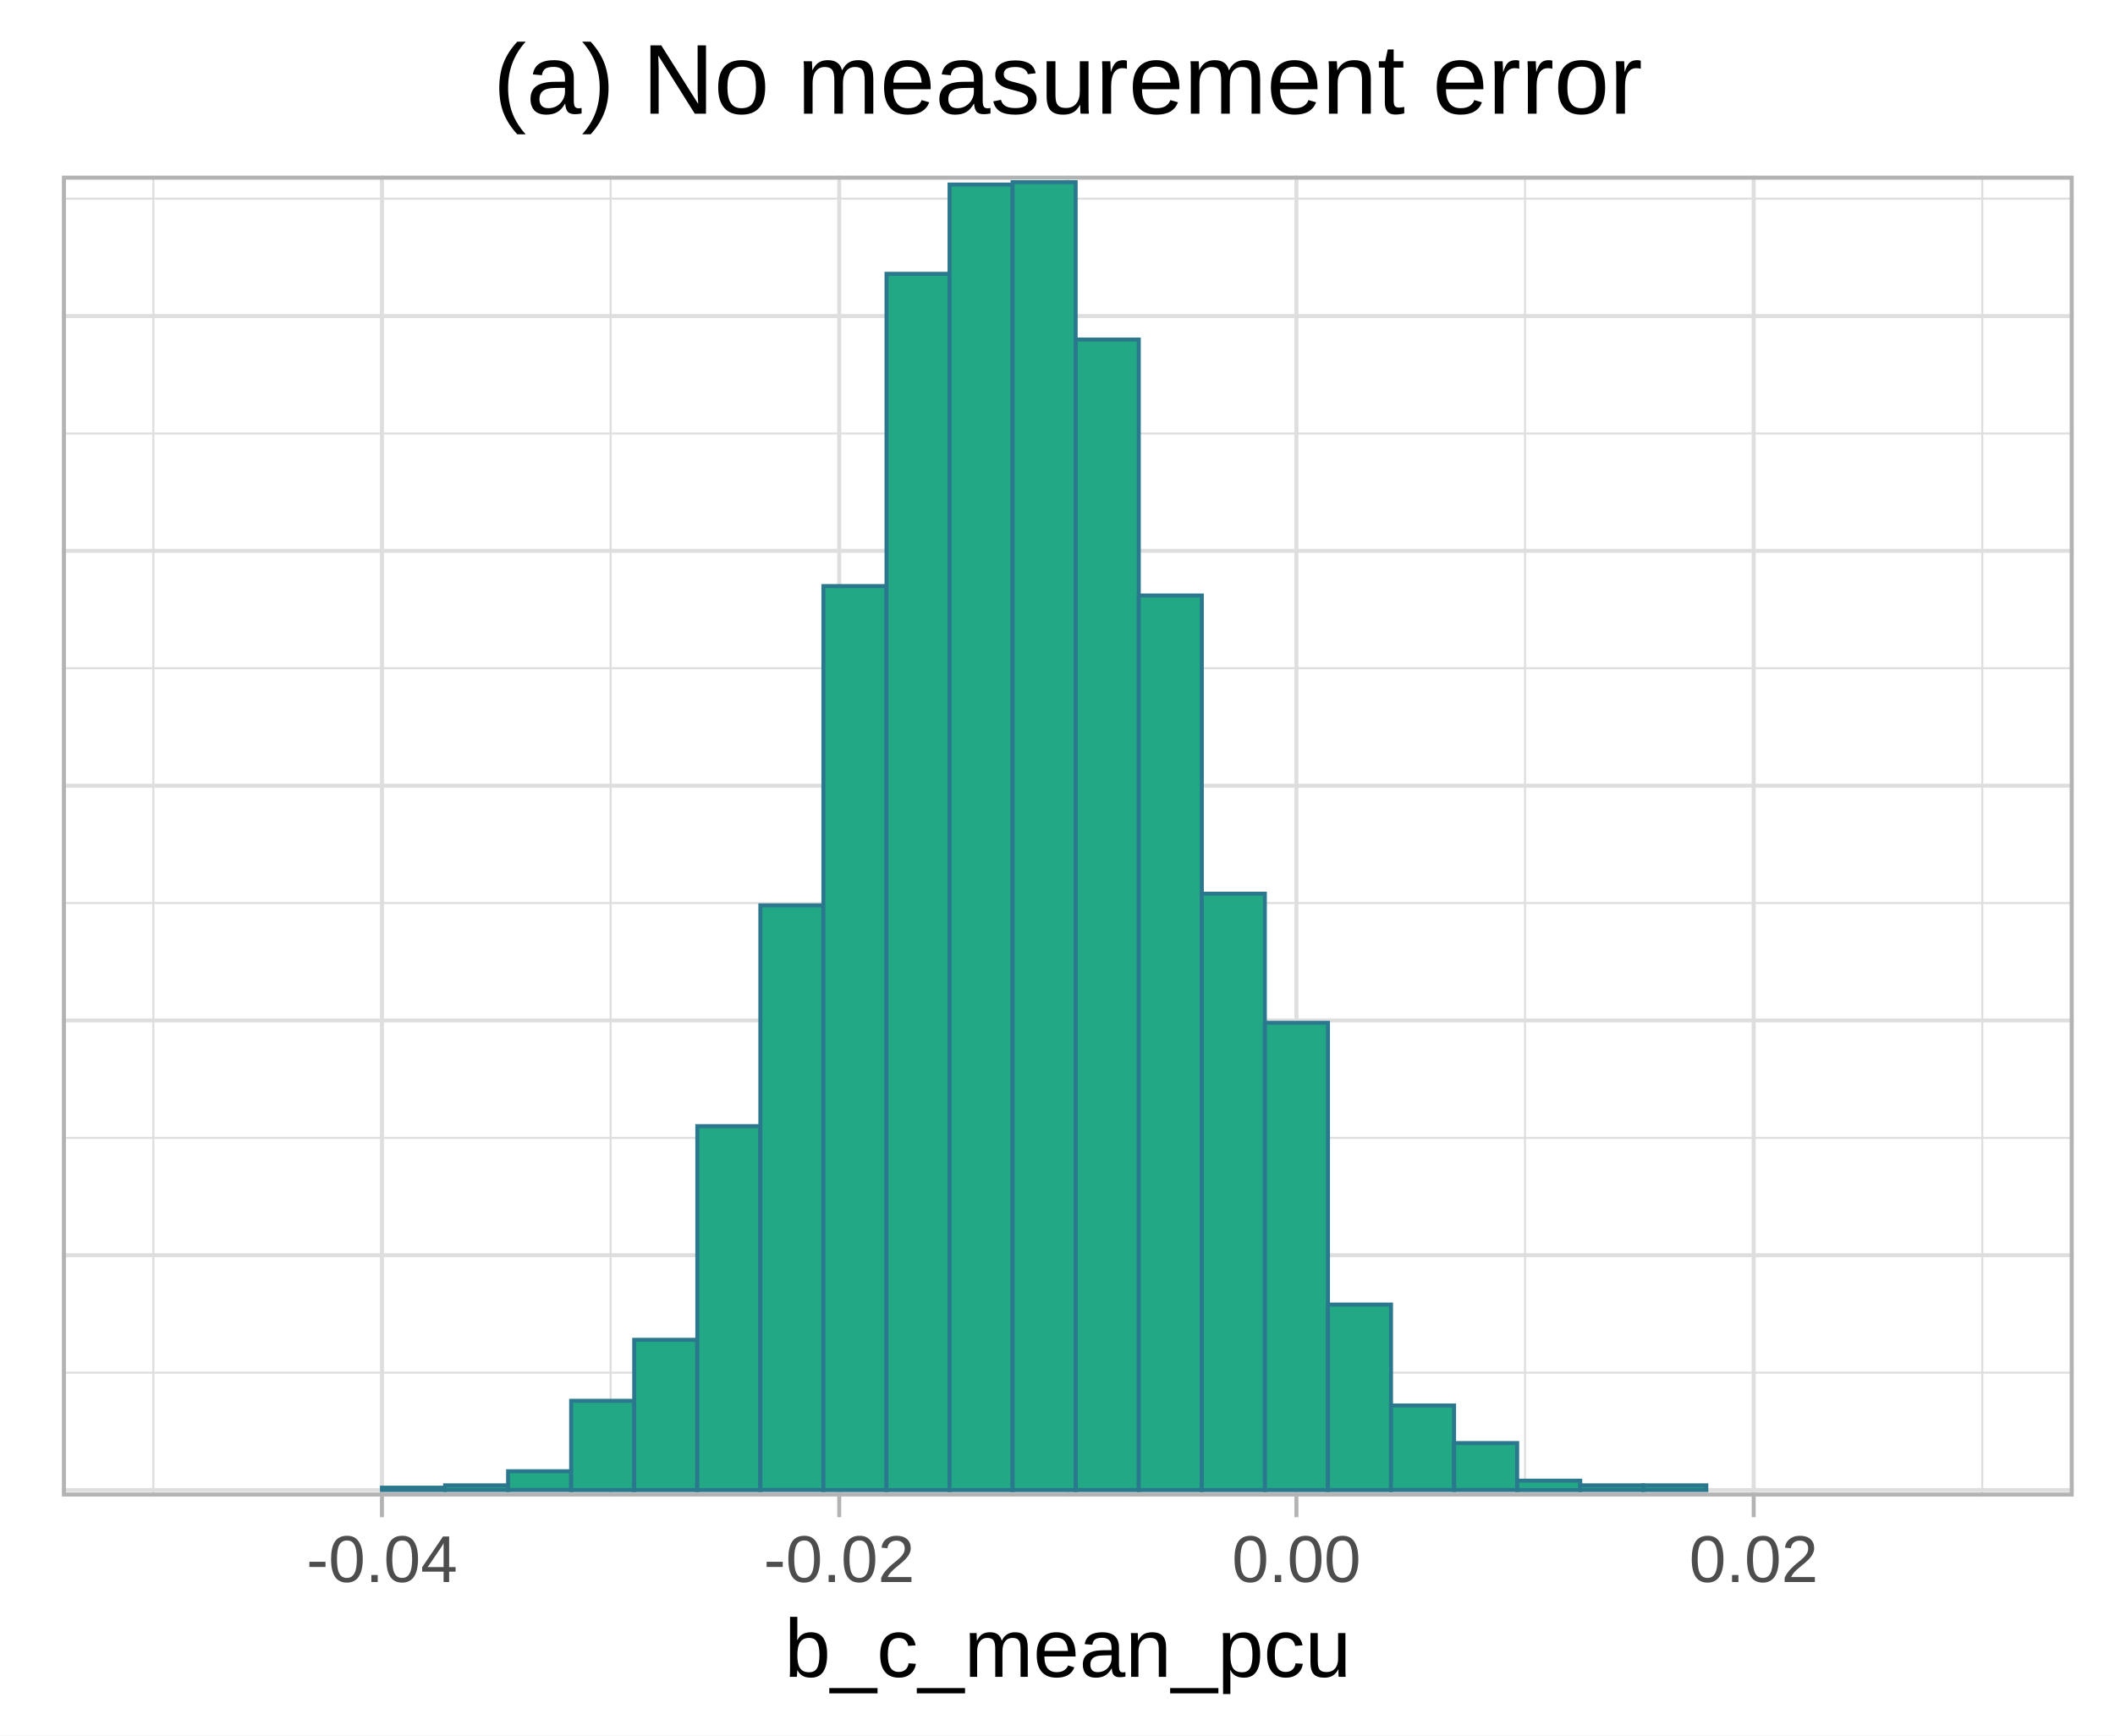
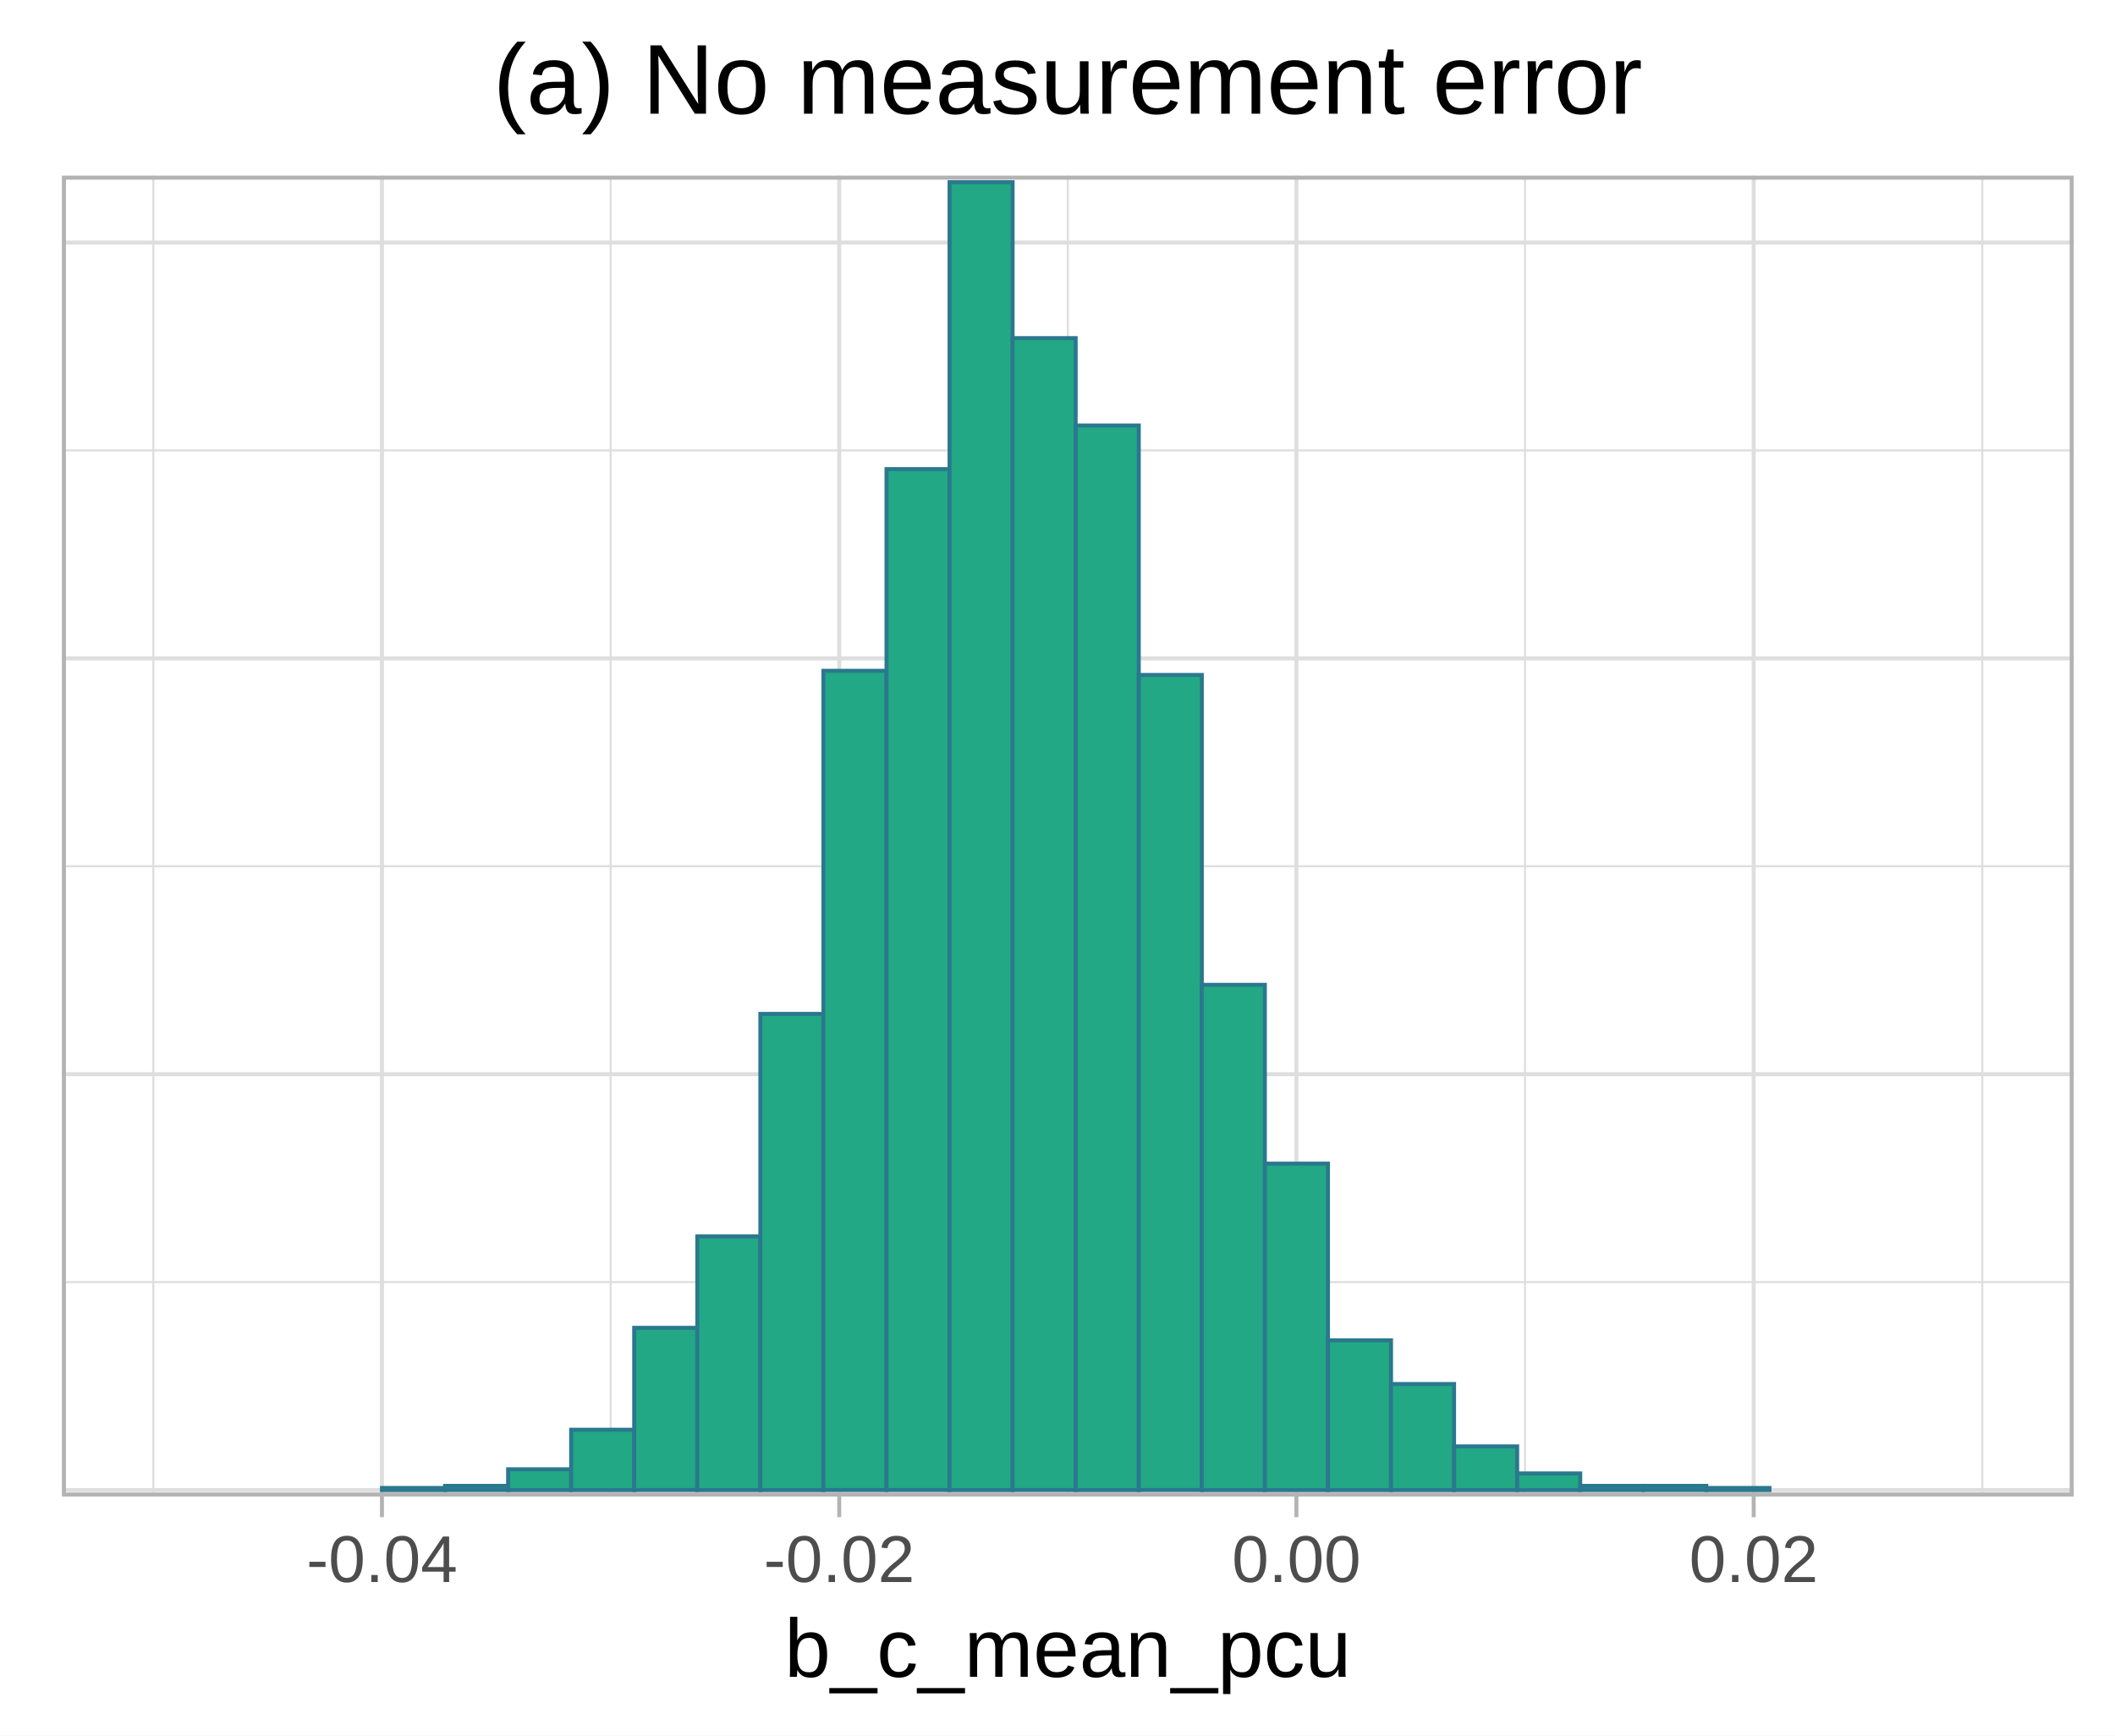
<svg xmlns="http://www.w3.org/2000/svg" class="svglite" width="280.80pt" height="230.40pt" viewBox="0 0 280.80 230.40">
  <defs>
    <style type="text/css">
    .svglite line, .svglite polyline, .svglite polygon, .svglite path, .svglite rect, .svglite circle {
      fill: none;
      stroke: #000000;
      stroke-linecap: round;
      stroke-linejoin: round;
      stroke-miterlimit: 10.00;
    }
    .svglite text {
      white-space: pre;
    }
  </style>
  </defs>
  <rect width="100%" height="100%" style="stroke: none; fill: #FFFFFF;" />
  <defs>
    <clipPath id="cpMC4wMHwyODAuODB8MC4wMHwyMzAuNDA=">
      <rect x="0.00" y="0.00" width="280.80" height="230.40" />
    </clipPath>
  </defs>
  <g clip-path="url(#cpMC4wMHwyODAuODB8MC4wMHwyMzAuNDA=)">
    <rect x="0" y="-0" width="280.80" height="230.40" style="stroke-width: 1.07; stroke: #FFFFFF; fill: #FFFFFF;" />
  </g>
  <defs>
    <clipPath id="cpOC4yMnwyNzUuMzJ8MjMuMzJ8MTk4LjY5">
      <rect x="8.22" y="23.32" width="267.10" height="175.37" />
    </clipPath>
  </defs>
  <g clip-path="url(#cpOC4yMnwyNzUuMzJ8MjMuMzJ8MTk4LjY5)">
    <rect x="8.22" y="23.32" width="267.10" height="175.37" style="stroke-width: 1.07; stroke: none; fill: #FFFFFF;" />
-     <polyline points="8.22,182.24 275.32,182.24 " style="stroke-width: 0.27; stroke: #DEDEDE; stroke-linecap: butt;" />
-     <polyline points="8.22,151.07 275.32,151.07 " style="stroke-width: 0.27; stroke: #DEDEDE; stroke-linecap: butt;" />
-     <polyline points="8.22,119.89 275.32,119.89 " style="stroke-width: 0.27; stroke: #DEDEDE; stroke-linecap: butt;" />
-     <polyline points="8.22,88.72 275.32,88.72 " style="stroke-width: 0.27; stroke: #DEDEDE; stroke-linecap: butt;" />
-     <polyline points="8.22,57.55 275.32,57.55 " style="stroke-width: 0.27; stroke: #DEDEDE; stroke-linecap: butt;" />
-     <polyline points="8.22,26.37 275.32,26.37 " style="stroke-width: 0.27; stroke: #DEDEDE; stroke-linecap: butt;" />
+     <polyline points="8.22,170.22 275.32,170.22 " style="stroke-width: 0.27; stroke: #DEDEDE; stroke-linecap: butt;" />
+     <polyline points="8.22,115.01 275.32,115.01 " style="stroke-width: 0.27; stroke: #DEDEDE; stroke-linecap: butt;" />
+     <polyline points="8.22,59.80 275.32,59.80 " style="stroke-width: 0.27; stroke: #DEDEDE; stroke-linecap: butt;" />
    <polyline points="20.36,198.69 20.36,23.32 " style="stroke-width: 0.27; stroke: #DEDEDE; stroke-linecap: butt;" />
    <polyline points="81.07,198.69 81.07,23.32 " style="stroke-width: 0.27; stroke: #DEDEDE; stroke-linecap: butt;" />
    <polyline points="141.77,198.69 141.77,23.32 " style="stroke-width: 0.27; stroke: #DEDEDE; stroke-linecap: butt;" />
    <polyline points="202.47,198.69 202.47,23.32 " style="stroke-width: 0.27; stroke: #DEDEDE; stroke-linecap: butt;" />
    <polyline points="263.18,198.69 263.18,23.32 " style="stroke-width: 0.27; stroke: #DEDEDE; stroke-linecap: butt;" />
    <polyline points="8.22,197.83 275.32,197.83 " style="stroke-width: 0.53; stroke: #DEDEDE; stroke-linecap: butt;" />
-     <polyline points="8.22,166.65 275.32,166.65 " style="stroke-width: 0.53; stroke: #DEDEDE; stroke-linecap: butt;" />
-     <polyline points="8.22,135.48 275.32,135.48 " style="stroke-width: 0.53; stroke: #DEDEDE; stroke-linecap: butt;" />
-     <polyline points="8.22,104.31 275.32,104.31 " style="stroke-width: 0.53; stroke: #DEDEDE; stroke-linecap: butt;" />
-     <polyline points="8.22,73.13 275.32,73.13 " style="stroke-width: 0.53; stroke: #DEDEDE; stroke-linecap: butt;" />
-     <polyline points="8.22,41.96 275.32,41.96 " style="stroke-width: 0.53; stroke: #DEDEDE; stroke-linecap: butt;" />
+     <polyline points="8.22,142.62 275.32,142.62 " style="stroke-width: 0.53; stroke: #DEDEDE; stroke-linecap: butt;" />
+     <polyline points="8.22,87.41 275.32,87.41 " style="stroke-width: 0.53; stroke: #DEDEDE; stroke-linecap: butt;" />
+     <polyline points="8.22,32.20 275.32,32.20 " style="stroke-width: 0.53; stroke: #DEDEDE; stroke-linecap: butt;" />
    <polyline points="50.71,198.69 50.71,23.32 " style="stroke-width: 0.53; stroke: #DEDEDE; stroke-linecap: butt;" />
    <polyline points="111.42,198.69 111.42,23.32 " style="stroke-width: 0.53; stroke: #DEDEDE; stroke-linecap: butt;" />
    <polyline points="172.12,198.69 172.12,23.32 " style="stroke-width: 0.53; stroke: #DEDEDE; stroke-linecap: butt;" />
    <polyline points="232.83,198.69 232.83,23.32 " style="stroke-width: 0.53; stroke: #DEDEDE; stroke-linecap: butt;" />
    <rect x="25.59" y="197.83" width="8.37" height="0.00" style="stroke-width: 0.53; stroke: #2A788E; stroke-linecap: butt; stroke-linejoin: miter; fill: #22A884;" />
    <rect x="33.97" y="197.83" width="8.37" height="0.00" style="stroke-width: 0.53; stroke: #2A788E; stroke-linecap: butt; stroke-linejoin: miter; fill: #22A884;" />
    <rect x="42.34" y="197.83" width="8.37" height="0.00" style="stroke-width: 0.53; stroke: #2A788E; stroke-linecap: butt; stroke-linejoin: miter; fill: #22A884;" />
-     <rect x="50.71" y="197.51" width="8.37" height="0.31" style="stroke-width: 0.53; stroke: #2A788E; stroke-linecap: butt; stroke-linejoin: miter; fill: #22A884;" />
-     <rect x="59.09" y="197.20" width="8.37" height="0.62" style="stroke-width: 0.53; stroke: #2A788E; stroke-linecap: butt; stroke-linejoin: miter; fill: #22A884;" />
-     <rect x="67.46" y="195.33" width="8.37" height="2.49" style="stroke-width: 0.53; stroke: #2A788E; stroke-linecap: butt; stroke-linejoin: miter; fill: #22A884;" />
-     <rect x="75.83" y="185.98" width="8.37" height="11.85" style="stroke-width: 0.53; stroke: #2A788E; stroke-linecap: butt; stroke-linejoin: miter; fill: #22A884;" />
-     <rect x="84.20" y="177.88" width="8.37" height="19.95" style="stroke-width: 0.53; stroke: #2A788E; stroke-linecap: butt; stroke-linejoin: miter; fill: #22A884;" />
-     <rect x="92.58" y="149.51" width="8.37" height="48.32" style="stroke-width: 0.53; stroke: #2A788E; stroke-linecap: butt; stroke-linejoin: miter; fill: #22A884;" />
-     <rect x="100.95" y="120.20" width="8.37" height="77.62" style="stroke-width: 0.53; stroke: #2A788E; stroke-linecap: butt; stroke-linejoin: miter; fill: #22A884;" />
-     <rect x="109.32" y="77.81" width="8.37" height="120.02" style="stroke-width: 0.53; stroke: #2A788E; stroke-linecap: butt; stroke-linejoin: miter; fill: #22A884;" />
-     <rect x="117.70" y="36.35" width="8.37" height="161.48" style="stroke-width: 0.53; stroke: #2A788E; stroke-linecap: butt; stroke-linejoin: miter; fill: #22A884;" />
-     <rect x="126.07" y="24.50" width="8.37" height="173.33" style="stroke-width: 0.53; stroke: #2A788E; stroke-linecap: butt; stroke-linejoin: miter; fill: #22A884;" />
-     <rect x="134.44" y="24.19" width="8.37" height="173.64" style="stroke-width: 0.53; stroke: #2A788E; stroke-linecap: butt; stroke-linejoin: miter; fill: #22A884;" />
-     <rect x="142.82" y="45.08" width="8.37" height="152.75" style="stroke-width: 0.53; stroke: #2A788E; stroke-linecap: butt; stroke-linejoin: miter; fill: #22A884;" />
-     <rect x="151.19" y="79.06" width="8.37" height="118.77" style="stroke-width: 0.53; stroke: #2A788E; stroke-linecap: butt; stroke-linejoin: miter; fill: #22A884;" />
-     <rect x="159.56" y="118.65" width="8.37" height="79.18" style="stroke-width: 0.53; stroke: #2A788E; stroke-linecap: butt; stroke-linejoin: miter; fill: #22A884;" />
-     <rect x="167.94" y="135.79" width="8.37" height="62.04" style="stroke-width: 0.53; stroke: #2A788E; stroke-linecap: butt; stroke-linejoin: miter; fill: #22A884;" />
-     <rect x="176.31" y="173.20" width="8.37" height="24.63" style="stroke-width: 0.53; stroke: #2A788E; stroke-linecap: butt; stroke-linejoin: miter; fill: #22A884;" />
-     <rect x="184.68" y="186.60" width="8.37" height="11.22" style="stroke-width: 0.53; stroke: #2A788E; stroke-linecap: butt; stroke-linejoin: miter; fill: #22A884;" />
-     <rect x="193.06" y="191.59" width="8.37" height="6.23" style="stroke-width: 0.53; stroke: #2A788E; stroke-linecap: butt; stroke-linejoin: miter; fill: #22A884;" />
-     <rect x="201.43" y="196.58" width="8.37" height="1.25" style="stroke-width: 0.53; stroke: #2A788E; stroke-linecap: butt; stroke-linejoin: miter; fill: #22A884;" />
-     <rect x="209.80" y="197.20" width="8.37" height="0.62" style="stroke-width: 0.53; stroke: #2A788E; stroke-linecap: butt; stroke-linejoin: miter; fill: #22A884;" />
-     <rect x="218.17" y="197.20" width="8.37" height="0.62" style="stroke-width: 0.53; stroke: #2A788E; stroke-linecap: butt; stroke-linejoin: miter; fill: #22A884;" />
-     <rect x="226.55" y="197.83" width="8.37" height="0.00" style="stroke-width: 0.53; stroke: #2A788E; stroke-linecap: butt; stroke-linejoin: miter; fill: #22A884;" />
+     <rect x="50.71" y="197.55" width="8.37" height="0.28" style="stroke-width: 0.53; stroke: #2A788E; stroke-linecap: butt; stroke-linejoin: miter; fill: #22A884;" />
+     <rect x="59.09" y="197.27" width="8.37" height="0.55" style="stroke-width: 0.53; stroke: #2A788E; stroke-linecap: butt; stroke-linejoin: miter; fill: #22A884;" />
+     <rect x="67.46" y="195.07" width="8.37" height="2.76" style="stroke-width: 0.53; stroke: #2A788E; stroke-linecap: butt; stroke-linejoin: miter; fill: #22A884;" />
+     <rect x="75.83" y="189.82" width="8.37" height="8.01" style="stroke-width: 0.53; stroke: #2A788E; stroke-linecap: butt; stroke-linejoin: miter; fill: #22A884;" />
+     <rect x="84.20" y="176.29" width="8.37" height="21.53" style="stroke-width: 0.53; stroke: #2A788E; stroke-linecap: butt; stroke-linejoin: miter; fill: #22A884;" />
+     <rect x="92.58" y="164.15" width="8.37" height="33.68" style="stroke-width: 0.53; stroke: #2A788E; stroke-linecap: butt; stroke-linejoin: miter; fill: #22A884;" />
+     <rect x="100.95" y="134.61" width="8.37" height="63.22" style="stroke-width: 0.53; stroke: #2A788E; stroke-linecap: butt; stroke-linejoin: miter; fill: #22A884;" />
+     <rect x="109.32" y="89.06" width="8.37" height="108.76" style="stroke-width: 0.53; stroke: #2A788E; stroke-linecap: butt; stroke-linejoin: miter; fill: #22A884;" />
+     <rect x="117.70" y="62.28" width="8.37" height="135.54" style="stroke-width: 0.53; stroke: #2A788E; stroke-linecap: butt; stroke-linejoin: miter; fill: #22A884;" />
+     <rect x="126.07" y="24.19" width="8.37" height="173.64" style="stroke-width: 0.53; stroke: #2A788E; stroke-linecap: butt; stroke-linejoin: miter; fill: #22A884;" />
+     <rect x="134.44" y="44.89" width="8.37" height="152.93" style="stroke-width: 0.53; stroke: #2A788E; stroke-linecap: butt; stroke-linejoin: miter; fill: #22A884;" />
+     <rect x="142.82" y="56.49" width="8.37" height="141.34" style="stroke-width: 0.53; stroke: #2A788E; stroke-linecap: butt; stroke-linejoin: miter; fill: #22A884;" />
+     <rect x="151.19" y="89.61" width="8.37" height="108.21" style="stroke-width: 0.53; stroke: #2A788E; stroke-linecap: butt; stroke-linejoin: miter; fill: #22A884;" />
+     <rect x="159.56" y="130.75" width="8.37" height="67.08" style="stroke-width: 0.53; stroke: #2A788E; stroke-linecap: butt; stroke-linejoin: miter; fill: #22A884;" />
+     <rect x="167.94" y="154.49" width="8.37" height="43.34" style="stroke-width: 0.53; stroke: #2A788E; stroke-linecap: butt; stroke-linejoin: miter; fill: #22A884;" />
+     <rect x="176.31" y="177.95" width="8.37" height="19.88" style="stroke-width: 0.53; stroke: #2A788E; stroke-linecap: butt; stroke-linejoin: miter; fill: #22A884;" />
+     <rect x="184.68" y="183.75" width="8.37" height="14.08" style="stroke-width: 0.53; stroke: #2A788E; stroke-linecap: butt; stroke-linejoin: miter; fill: #22A884;" />
+     <rect x="193.06" y="192.03" width="8.37" height="5.80" style="stroke-width: 0.53; stroke: #2A788E; stroke-linecap: butt; stroke-linejoin: miter; fill: #22A884;" />
+     <rect x="201.43" y="195.62" width="8.37" height="2.21" style="stroke-width: 0.53; stroke: #2A788E; stroke-linecap: butt; stroke-linejoin: miter; fill: #22A884;" />
+     <rect x="209.80" y="197.27" width="8.37" height="0.55" style="stroke-width: 0.53; stroke: #2A788E; stroke-linecap: butt; stroke-linejoin: miter; fill: #22A884;" />
+     <rect x="218.17" y="197.27" width="8.37" height="0.55" style="stroke-width: 0.53; stroke: #2A788E; stroke-linecap: butt; stroke-linejoin: miter; fill: #22A884;" />
+     <rect x="226.55" y="197.55" width="8.37" height="0.28" style="stroke-width: 0.53; stroke: #2A788E; stroke-linecap: butt; stroke-linejoin: miter; fill: #22A884;" />
    <rect x="234.92" y="197.83" width="8.37" height="0.00" style="stroke-width: 0.53; stroke: #2A788E; stroke-linecap: butt; stroke-linejoin: miter; fill: #22A884;" />
    <rect x="243.29" y="197.83" width="8.37" height="0.00" style="stroke-width: 0.53; stroke: #2A788E; stroke-linecap: butt; stroke-linejoin: miter; fill: #22A884;" />
    <rect x="251.67" y="197.83" width="8.37" height="0.00" style="stroke-width: 0.53; stroke: #2A788E; stroke-linecap: butt; stroke-linejoin: miter; fill: #22A884;" />
    <rect x="8.22" y="23.32" width="267.10" height="175.37" style="stroke-width: 1.07; stroke: #B3B3B3;" />
  </g>
  <g clip-path="url(#cpMC4wMHwyODAuODB8MC4wMHwyMzAuNDA=)">
    <polyline points="50.71,201.43 50.71,198.69 " style="stroke-width: 0.53; stroke: #B3B3B3; stroke-linecap: butt;" />
    <polyline points="111.42,201.43 111.42,198.69 " style="stroke-width: 0.53; stroke: #B3B3B3; stroke-linecap: butt;" />
    <polyline points="172.12,201.43 172.12,198.69 " style="stroke-width: 0.53; stroke: #B3B3B3; stroke-linecap: butt;" />
    <polyline points="232.83,201.43 232.83,198.69 " style="stroke-width: 0.53; stroke: #B3B3B3; stroke-linecap: butt;" />
    <text x="50.71" y="210.04" text-anchor="middle" style="font-size: 8.80px;fill: #4D4D4D; font-family: &quot;Arimo&quot;;" textLength="22.75px" lengthAdjust="spacingAndGlyphs">-0.04</text>
    <text x="111.42" y="210.04" text-anchor="middle" style="font-size: 8.80px;fill: #4D4D4D; font-family: &quot;Arimo&quot;;" textLength="22.75px" lengthAdjust="spacingAndGlyphs">-0.02</text>
    <text x="172.12" y="210.04" text-anchor="middle" style="font-size: 8.80px;fill: #4D4D4D; font-family: &quot;Arimo&quot;;" textLength="19.58px" lengthAdjust="spacingAndGlyphs">0.00</text>
    <text x="232.83" y="210.04" text-anchor="middle" style="font-size: 8.80px;fill: #4D4D4D; font-family: &quot;Arimo&quot;;" textLength="19.58px" lengthAdjust="spacingAndGlyphs">0.02</text>
    <text x="141.77" y="222.63" text-anchor="middle" style="font-size: 11.00px; font-family: &quot;Arimo&quot;;" textLength="80.73px" lengthAdjust="spacingAndGlyphs">b_c_mean_pcu</text>
    <text x="141.77" y="15.10" text-anchor="middle" style="font-size: 13.20px; font-family: &quot;Arimo&quot;;" textLength="177.03px" lengthAdjust="spacingAndGlyphs">(a) No  measurement error</text>
  </g>
</svg>
